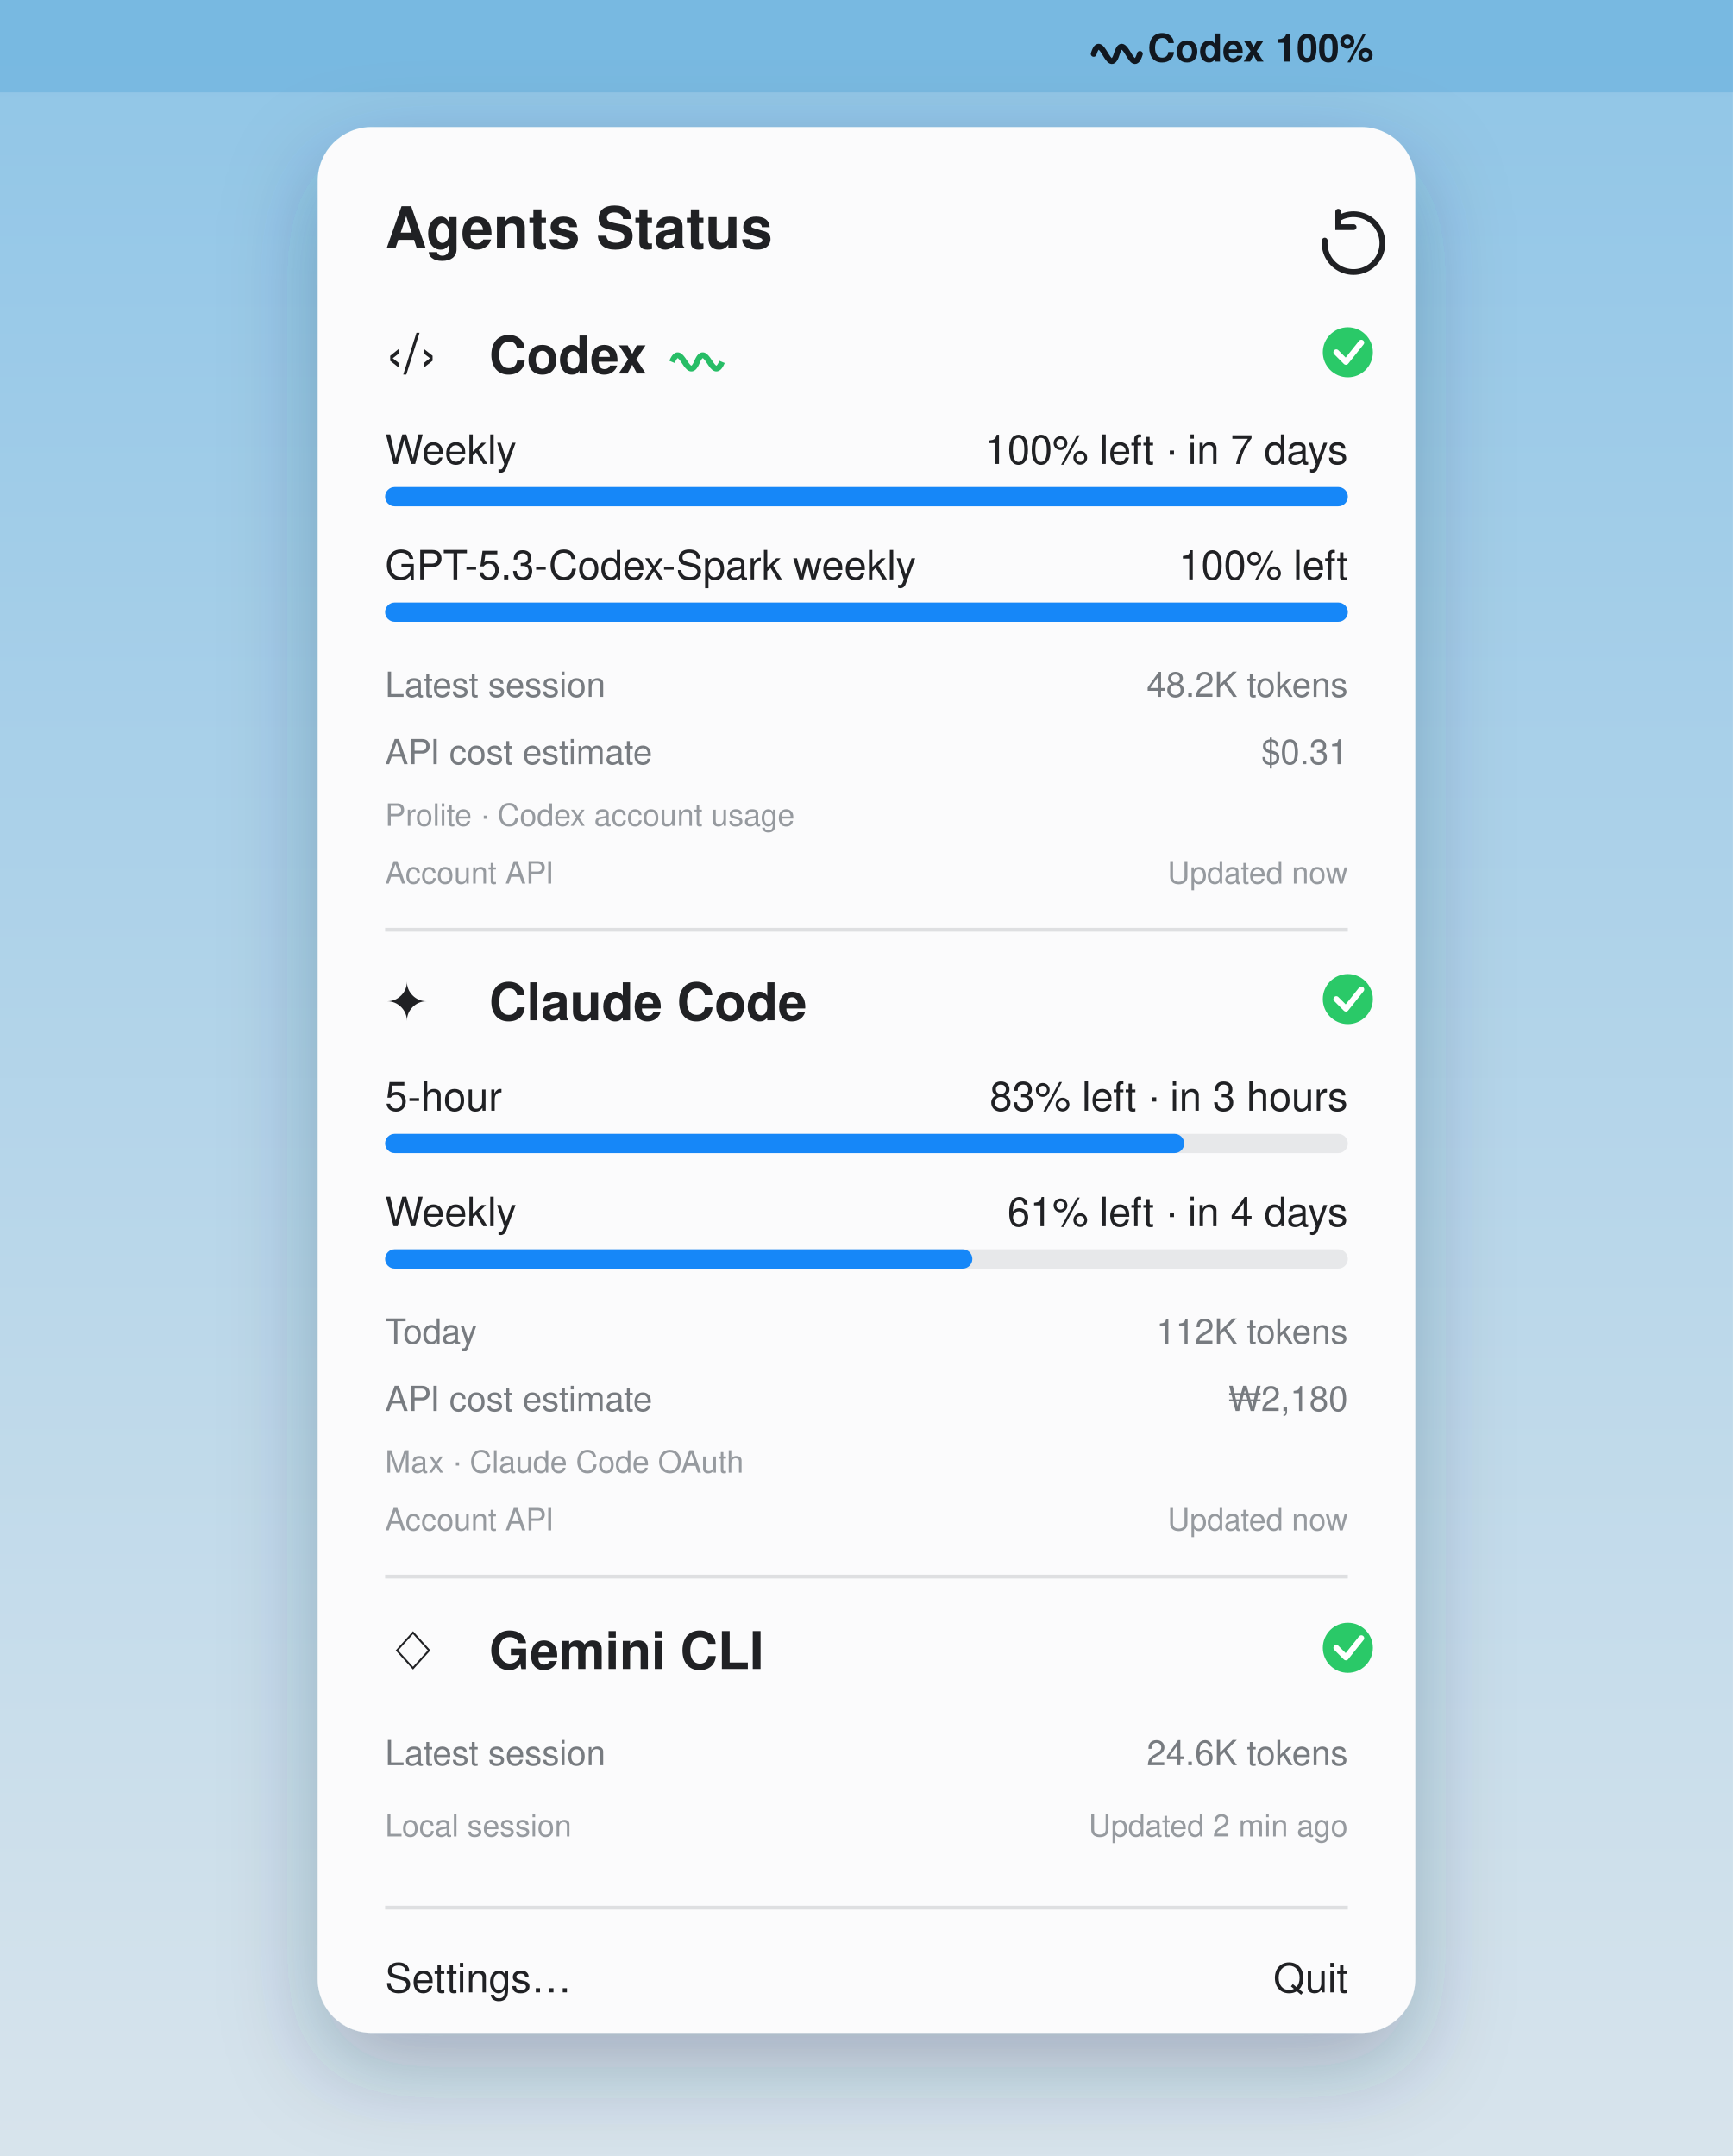
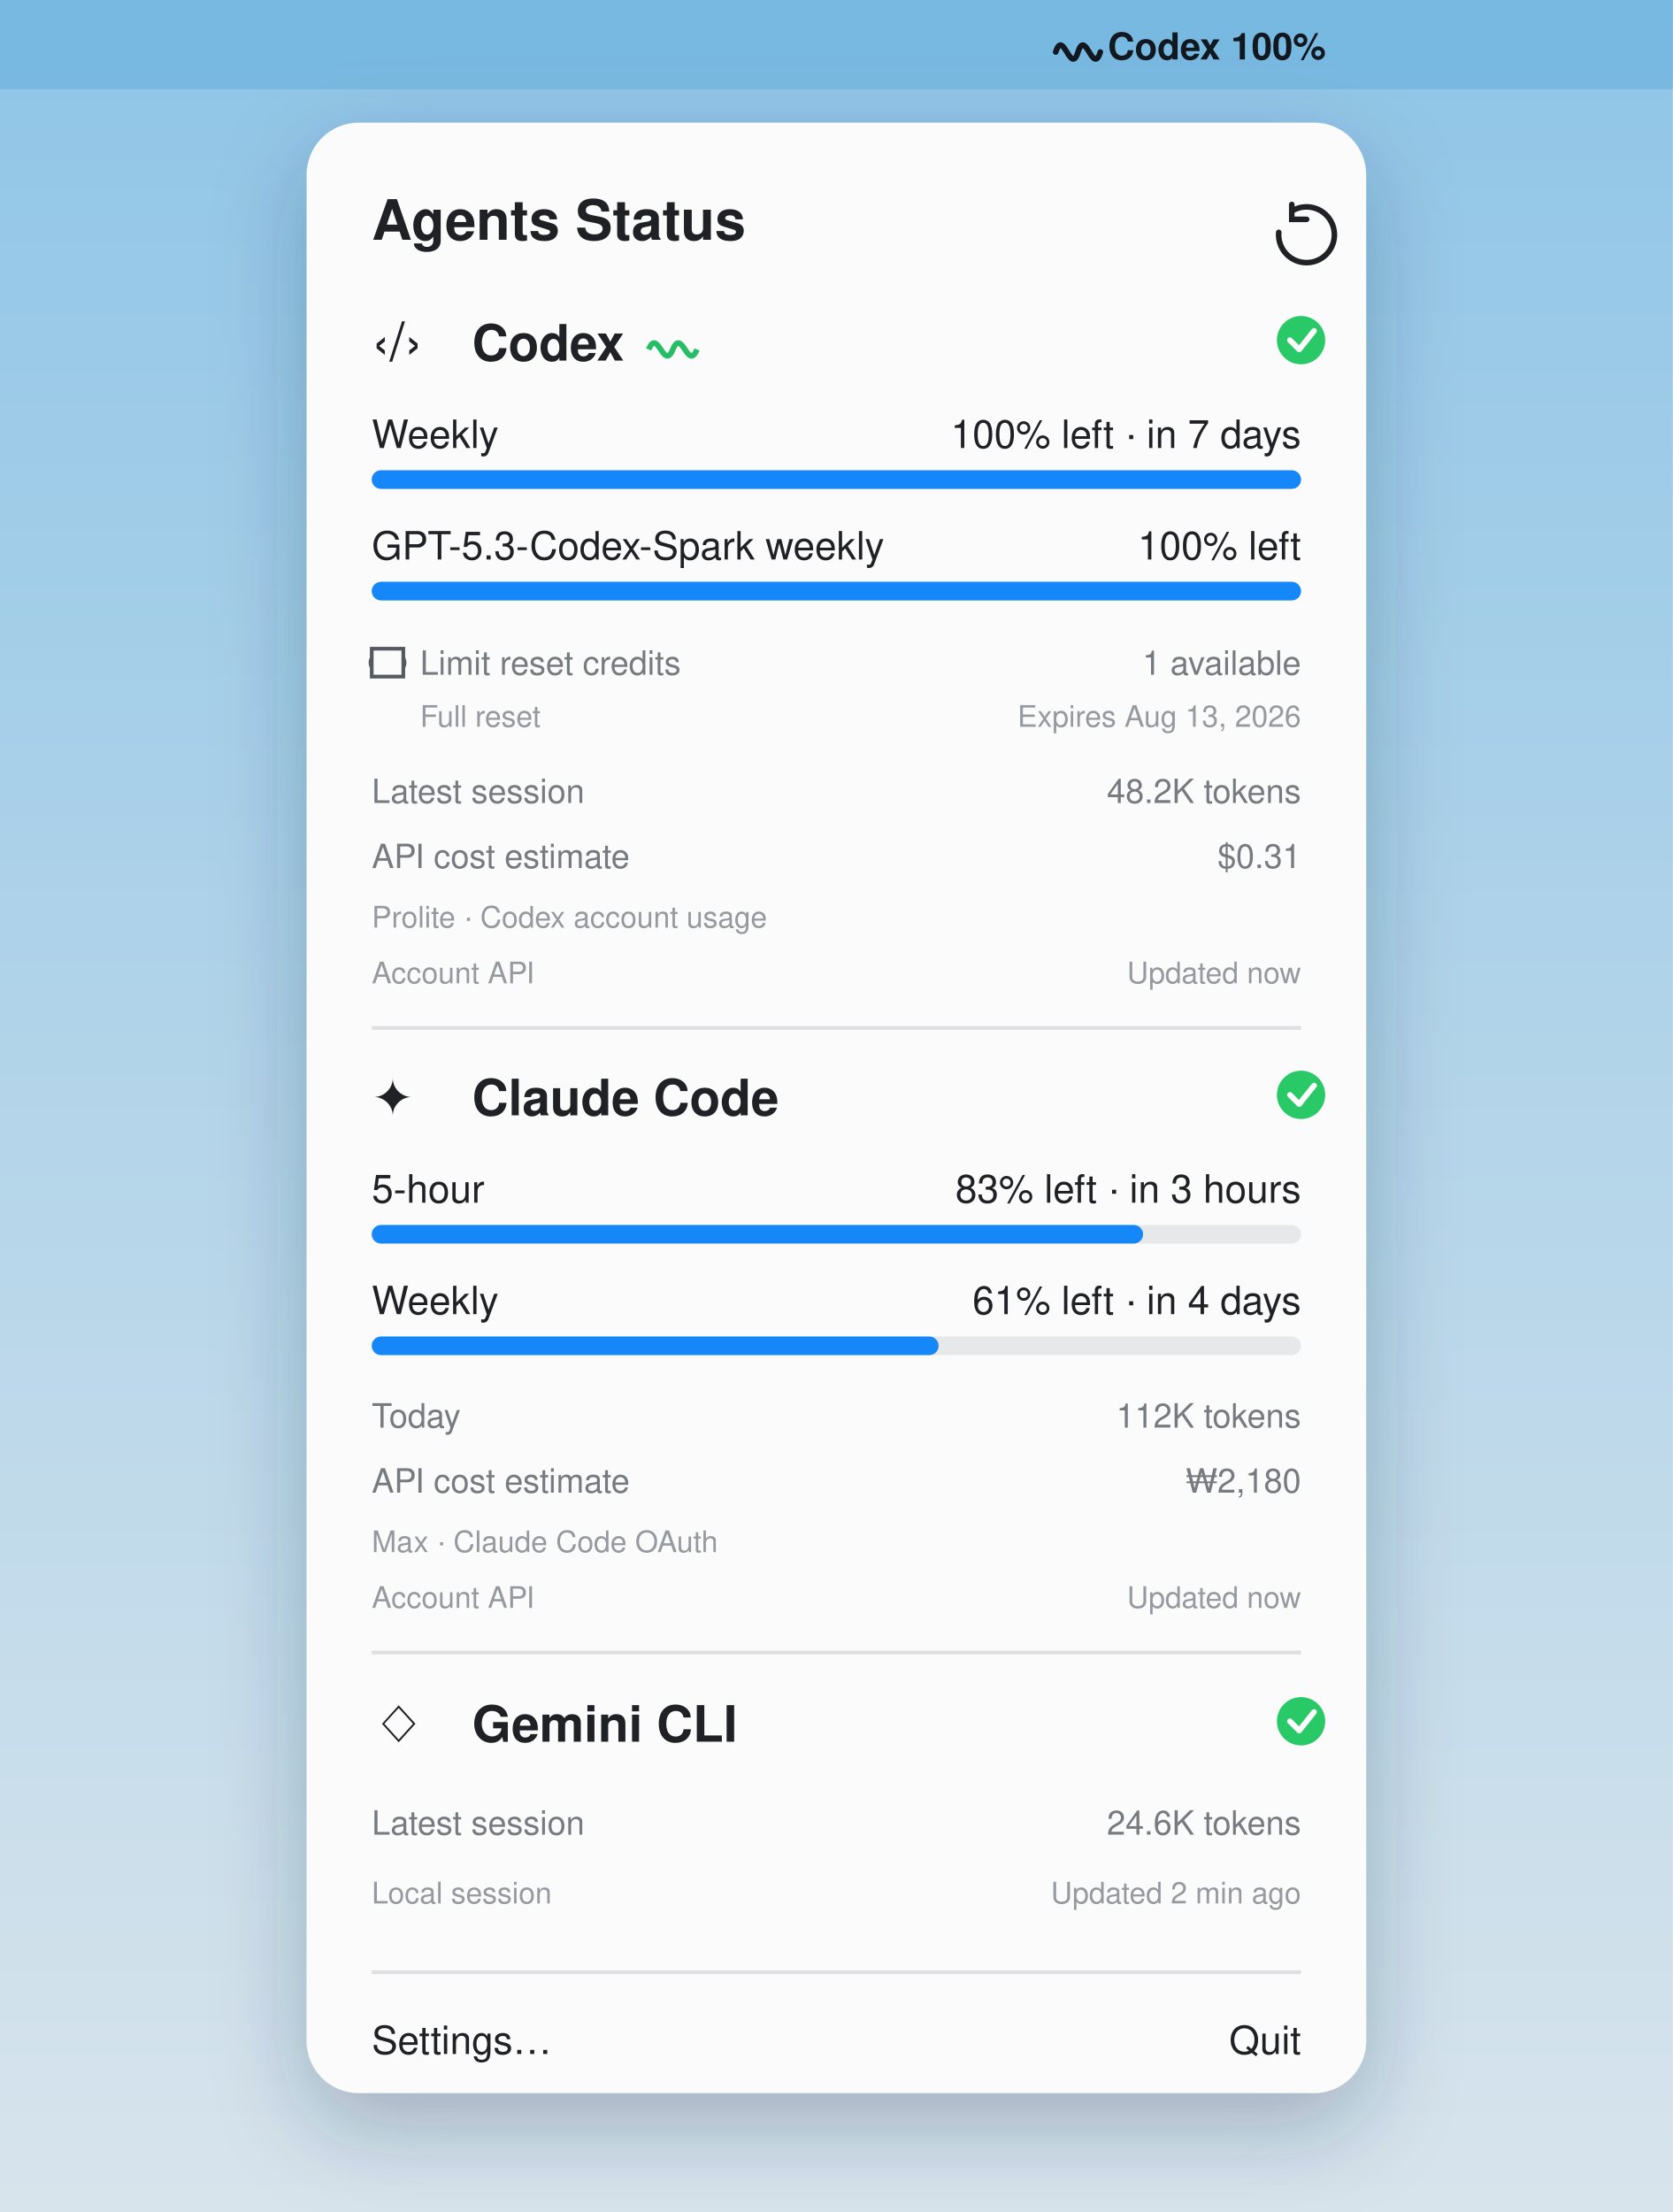
- <svg xmlns="http://www.w3.org/2000/svg" width="900" height="1120" viewBox="0 0 900 1120">
+ <svg xmlns="http://www.w3.org/2000/svg" width="900" height="1190" viewBox="0 0 900 1190">
  <defs>
    <linearGradient id="background" x1="0" y1="0" x2="0" y2="1">
      <stop offset="0" stop-color="#8fc5e7" />
      <stop offset="1" stop-color="#d8e4ec" />
    </linearGradient>
    <filter id="shadow" x="-30%" y="-20%" width="160%" height="160%">
      <feDropShadow dx="0" dy="18" stdDeviation="24" flood-color="#183549" flood-opacity="0.28" />
    </filter>
    <style>
      .ui { font-family: -apple-system, BlinkMacSystemFont, "SF Pro Display", Helvetica, Arial, sans-serif; fill: #202124; }
      .title { font-size: 30px; font-weight: 700; }
      .provider { font-size: 27px; font-weight: 700; }
      .body { font-size: 21px; }
      .small { font-size: 18px; fill: #777b80; }
      .tiny { font-size: 16px; fill: #969a9f; }
      .menu { font-size: 20px; font-weight: 600; fill: #111820; }
      .divider { stroke: #dedfe1; stroke-width: 2; }
      .track { fill: #e7e8ea; }
      .bar { fill: #1687f8; }
      .bar-warning { fill: #f3a51e; }
    </style>
  </defs>
-   <rect width="900" height="1120" fill="url(#background)" />
+   <rect width="900" height="1190" fill="url(#background)" />
  <rect width="900" height="48" fill="#70b4df" fill-opacity="0.72" />
  <g class="ui menu" transform="translate(568 12)">
    <path d="M0 16 C4 3 8 29 12 16 C16 3 20 29 24 16" fill="none" stroke="#111820" stroke-width="3" stroke-linecap="round" />
    <text x="28" y="20">Codex 100%</text>
  </g>
  <g filter="url(#shadow)">
-     <rect x="165" y="66" width="570" height="990" rx="28" fill="#fbfbfc" />
+     <rect x="165" y="66" width="570" height="1060" rx="28" fill="#fbfbfc" />
  </g>
  <g class="ui" transform="translate(200 105)">
    <text class="title" x="0" y="24">Agents Status</text>
    <g transform="translate(486 5)" fill="none" stroke="#202124" stroke-width="3" stroke-linecap="round">
      <path d="M10 3 A15 15 0 1 1 2 15" />
      <path d="M9 0 L9 8 L17 8" />
    </g>
    <g transform="translate(0 64)">
      <text x="0" y="25" font-size="29">‹/›</text>
      <text class="provider" x="54" y="25">Codex</text>
      <g transform="translate(149 5)" stroke="#27bd66" stroke-width="3" fill="none">
        <path d="M0 14 C5 2 8 26 13 14 C18 2 21 26 26 14" />
      </g>
      <circle cx="500" cy="14" r="13" fill="#2ac968" />
      <path d="M494 14 L499 19 L507 9" fill="none" stroke="white" stroke-width="3" stroke-linecap="round" stroke-linejoin="round" />
      <text class="body" x="0" y="72">Weekly</text>
      <text class="body" x="500" y="72" text-anchor="end">100% left  ·  in 7 days</text>
      <rect class="track" x="0" y="84" width="500" height="10" rx="5" />
      <rect class="bar" x="0" y="84" width="500" height="10" rx="5" />
      <text class="body" x="0" y="132">GPT-5.3-Codex-Spark weekly</text>
      <text class="body" x="500" y="132" text-anchor="end">100% left</text>
      <rect class="track" x="0" y="144" width="500" height="10" rx="5" />
      <rect class="bar" x="0" y="144" width="500" height="10" rx="5" />
-       <text class="small" x="0" y="193">Latest session</text>
-       <text class="small" x="500" y="193" text-anchor="end">48.2K  tokens</text>
-       <text class="small" x="0" y="228">API cost estimate</text>
-       <text class="small" x="500" y="228" text-anchor="end">$0.31</text>
-       <text class="tiny" x="0" y="260">Prolite · Codex account usage</text>
-       <text class="tiny" x="0" y="290">Account API</text>
-       <text class="tiny" x="500" y="290" text-anchor="end">Updated now</text>
+       <path d="M0 180 H17 V195 H0 Z M0 185 A5 5 0 0 0 0 190 M17 185 A5 5 0 0 1 17 190" fill="none" stroke="#555a60" stroke-width="2" />
+       <text class="small" x="26" y="194">Limit reset credits</text>
+       <text class="small" x="500" y="194" text-anchor="end">1 available</text>
+       <text class="tiny" x="26" y="222">Full reset</text>
+       <text class="tiny" x="500" y="222" text-anchor="end">Expires Aug 13, 2026</text>
+       <text class="small" x="0" y="263">Latest session</text>
+       <text class="small" x="500" y="263" text-anchor="end">48.2K  tokens</text>
+       <text class="small" x="0" y="298">API cost estimate</text>
+       <text class="small" x="500" y="298" text-anchor="end">$0.31</text>
+       <text class="tiny" x="0" y="330">Prolite · Codex account usage</text>
+       <text class="tiny" x="0" y="360">Account API</text>
+       <text class="tiny" x="500" y="360" text-anchor="end">Updated now</text>
    </g>
-     <line class="divider" x1="0" y1="378" x2="500" y2="378" />
-     <g transform="translate(0 400)">
+     <line class="divider" x1="0" y1="448" x2="500" y2="448" />
+     <g transform="translate(0 470)">
      <text x="0" y="25" font-size="27">✦</text>
      <text class="provider" x="54" y="25">Claude Code</text>
      <circle cx="500" cy="14" r="13" fill="#2ac968" />
      <path d="M494 14 L499 19 L507 9" fill="none" stroke="white" stroke-width="3" stroke-linecap="round" stroke-linejoin="round" />
      <text class="body" x="0" y="72">5-hour</text>
      <text class="body" x="500" y="72" text-anchor="end">83% left  ·  in 3 hours</text>
      <rect class="track" x="0" y="84" width="500" height="10" rx="5" />
      <rect class="bar" x="0" y="84" width="415" height="10" rx="5" />
      <text class="body" x="0" y="132">Weekly</text>
      <text class="body" x="500" y="132" text-anchor="end">61% left  ·  in 4 days</text>
      <rect class="track" x="0" y="144" width="500" height="10" rx="5" />
      <rect class="bar" x="0" y="144" width="305" height="10" rx="5" />
      <text class="small" x="0" y="193">Today</text>
      <text class="small" x="500" y="193" text-anchor="end">112K  tokens</text>
      <text class="small" x="0" y="228">API cost estimate</text>
      <text class="small" x="500" y="228" text-anchor="end">₩2,180</text>
      <text class="tiny" x="0" y="260">Max · Claude Code OAuth</text>
      <text class="tiny" x="0" y="290">Account API</text>
      <text class="tiny" x="500" y="290" text-anchor="end">Updated now</text>
    </g>
-     <line class="divider" x1="0" y1="714" x2="500" y2="714" />
-     <g transform="translate(0 737)">
+     <line class="divider" x1="0" y1="784" x2="500" y2="784" />
+     <g transform="translate(0 807)">
      <text x="0" y="25" font-size="29">◇</text>
      <text class="provider" x="54" y="25">Gemini CLI</text>
      <circle cx="500" cy="14" r="13" fill="#2ac968" />
      <path d="M494 14 L499 19 L507 9" fill="none" stroke="white" stroke-width="3" stroke-linecap="round" stroke-linejoin="round" />
      <text class="small" x="0" y="75">Latest session</text>
      <text class="small" x="500" y="75" text-anchor="end">24.6K  tokens</text>
      <text class="tiny" x="0" y="112">Local session</text>
      <text class="tiny" x="500" y="112" text-anchor="end">Updated 2 min ago</text>
    </g>
-     <line class="divider" x1="0" y1="886" x2="500" y2="886" />
-     <text class="body" x="0" y="930">Settings…</text>
-     <text class="body" x="500" y="930" text-anchor="end">Quit</text>
+     <line class="divider" x1="0" y1="956" x2="500" y2="956" />
+     <text class="body" x="0" y="1000">Settings…</text>
+     <text class="body" x="500" y="1000" text-anchor="end">Quit</text>
  </g>
</svg>
